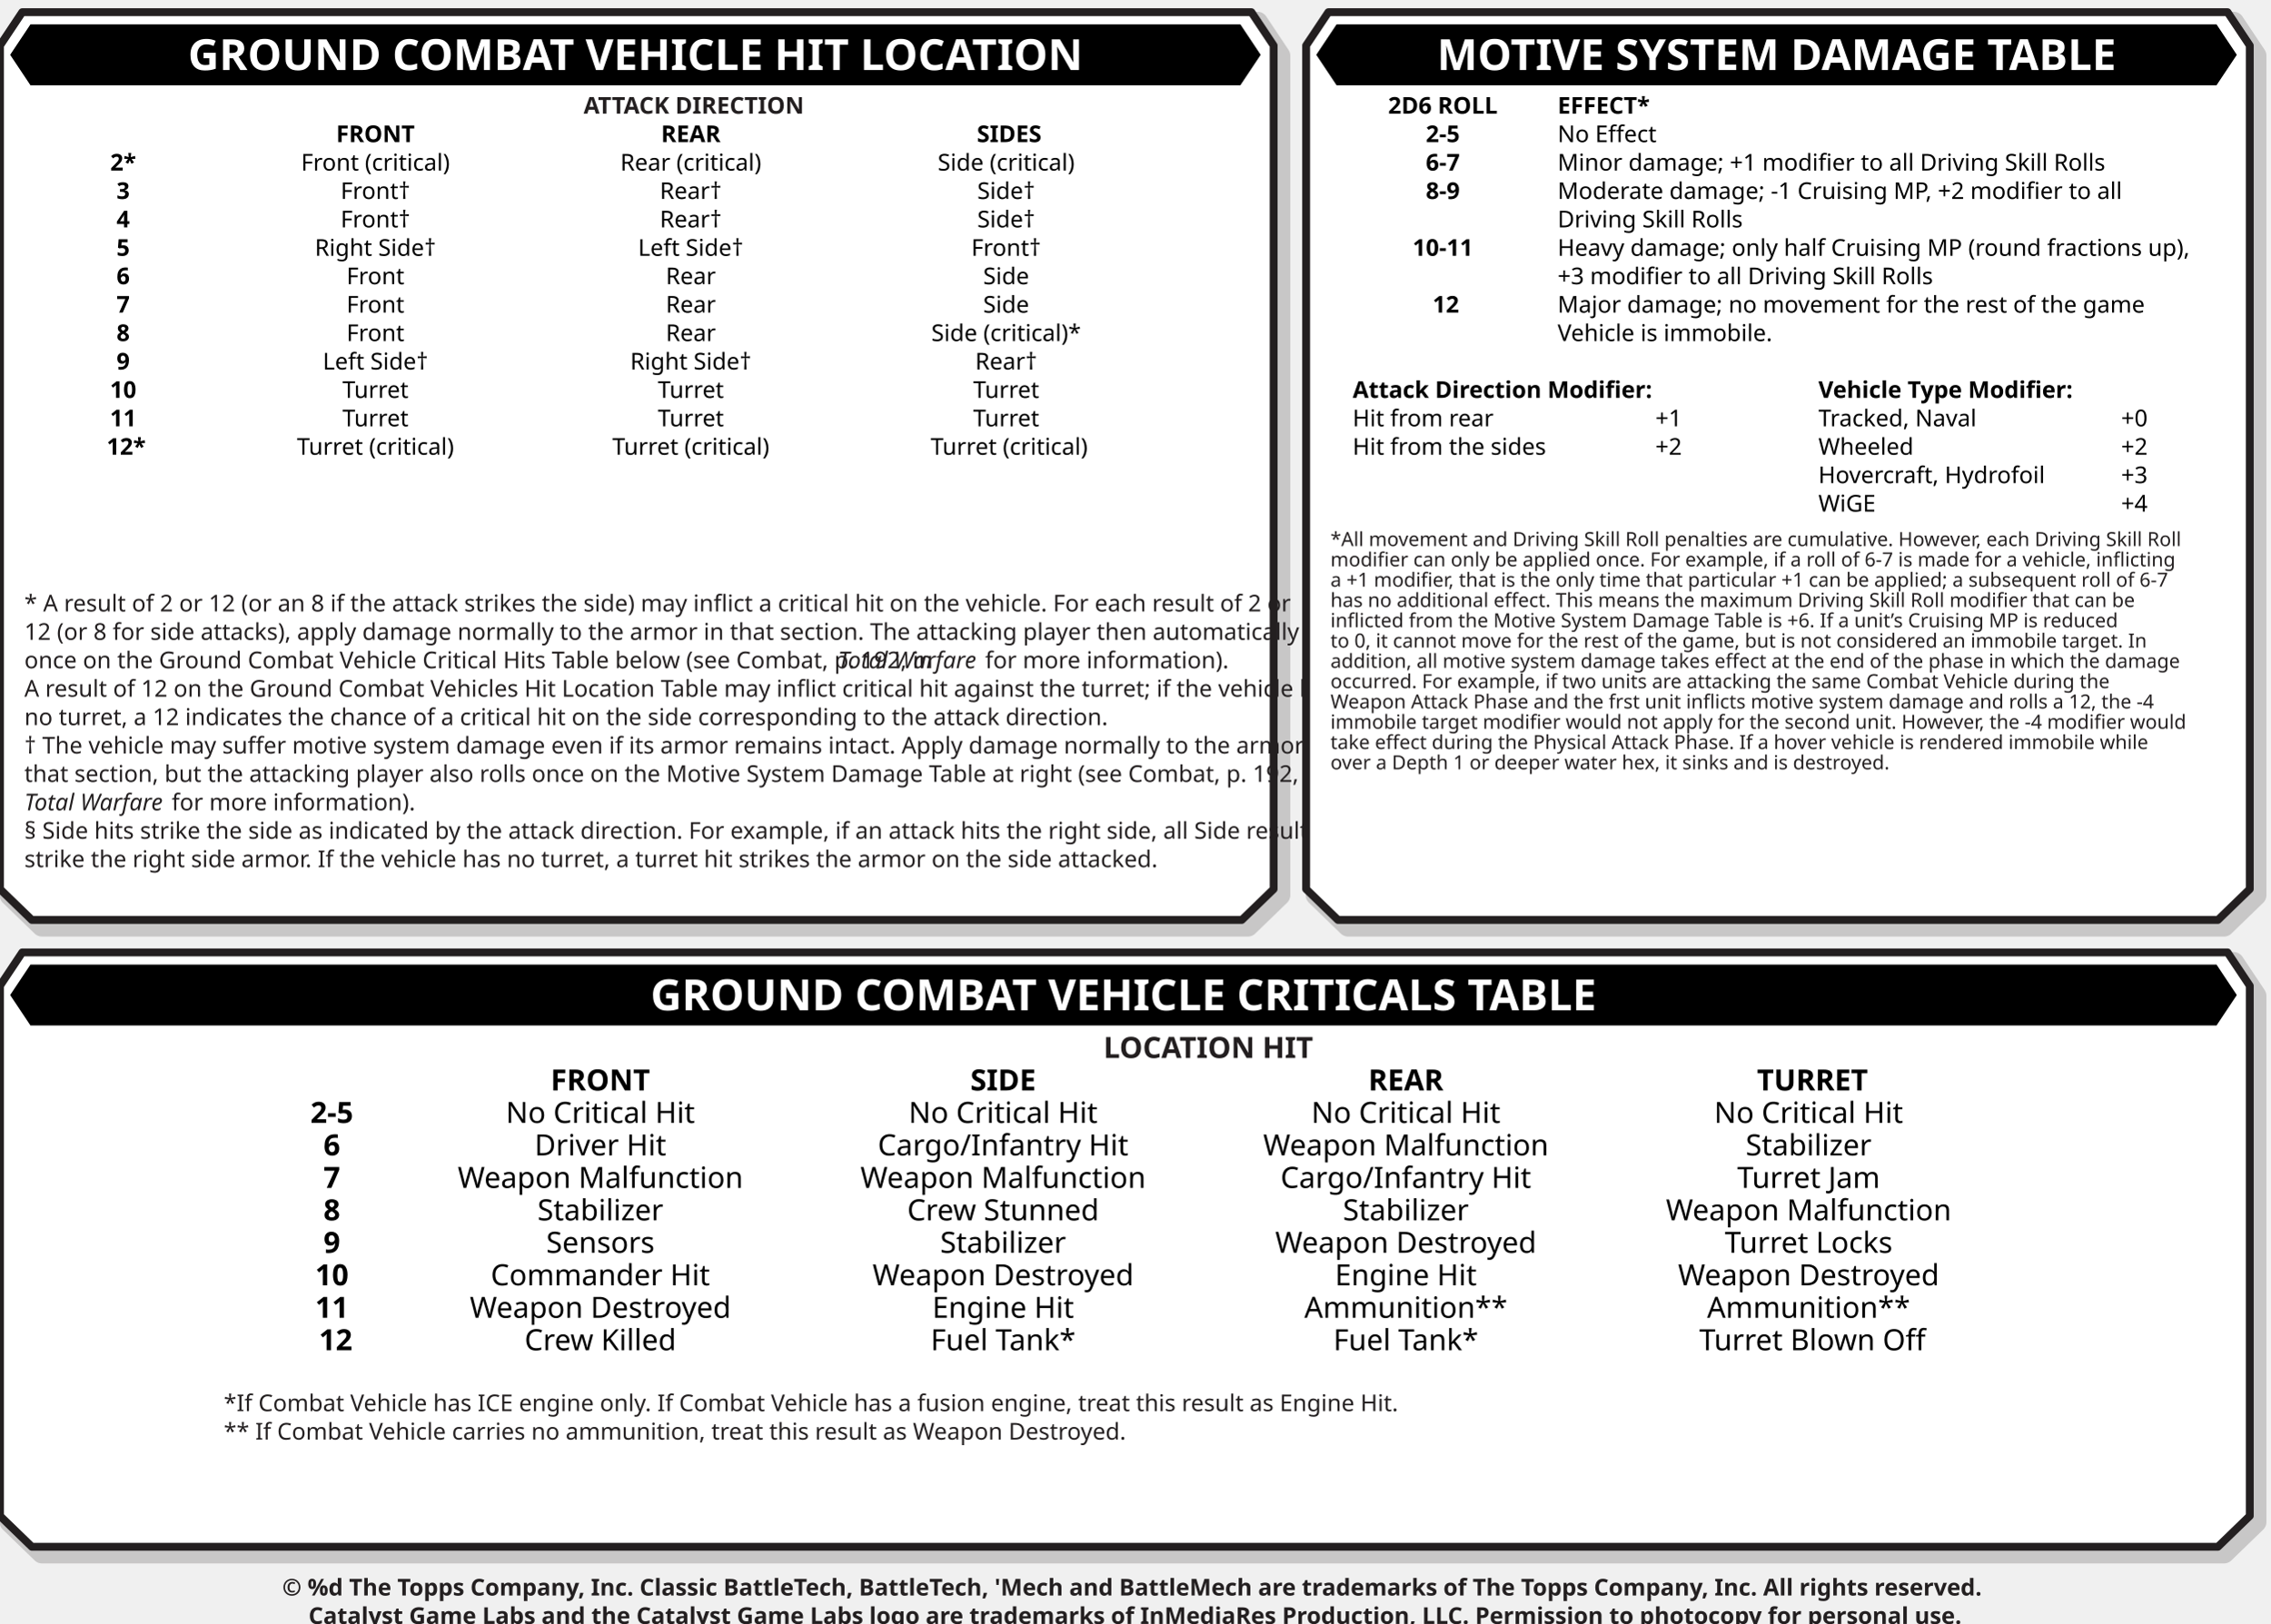
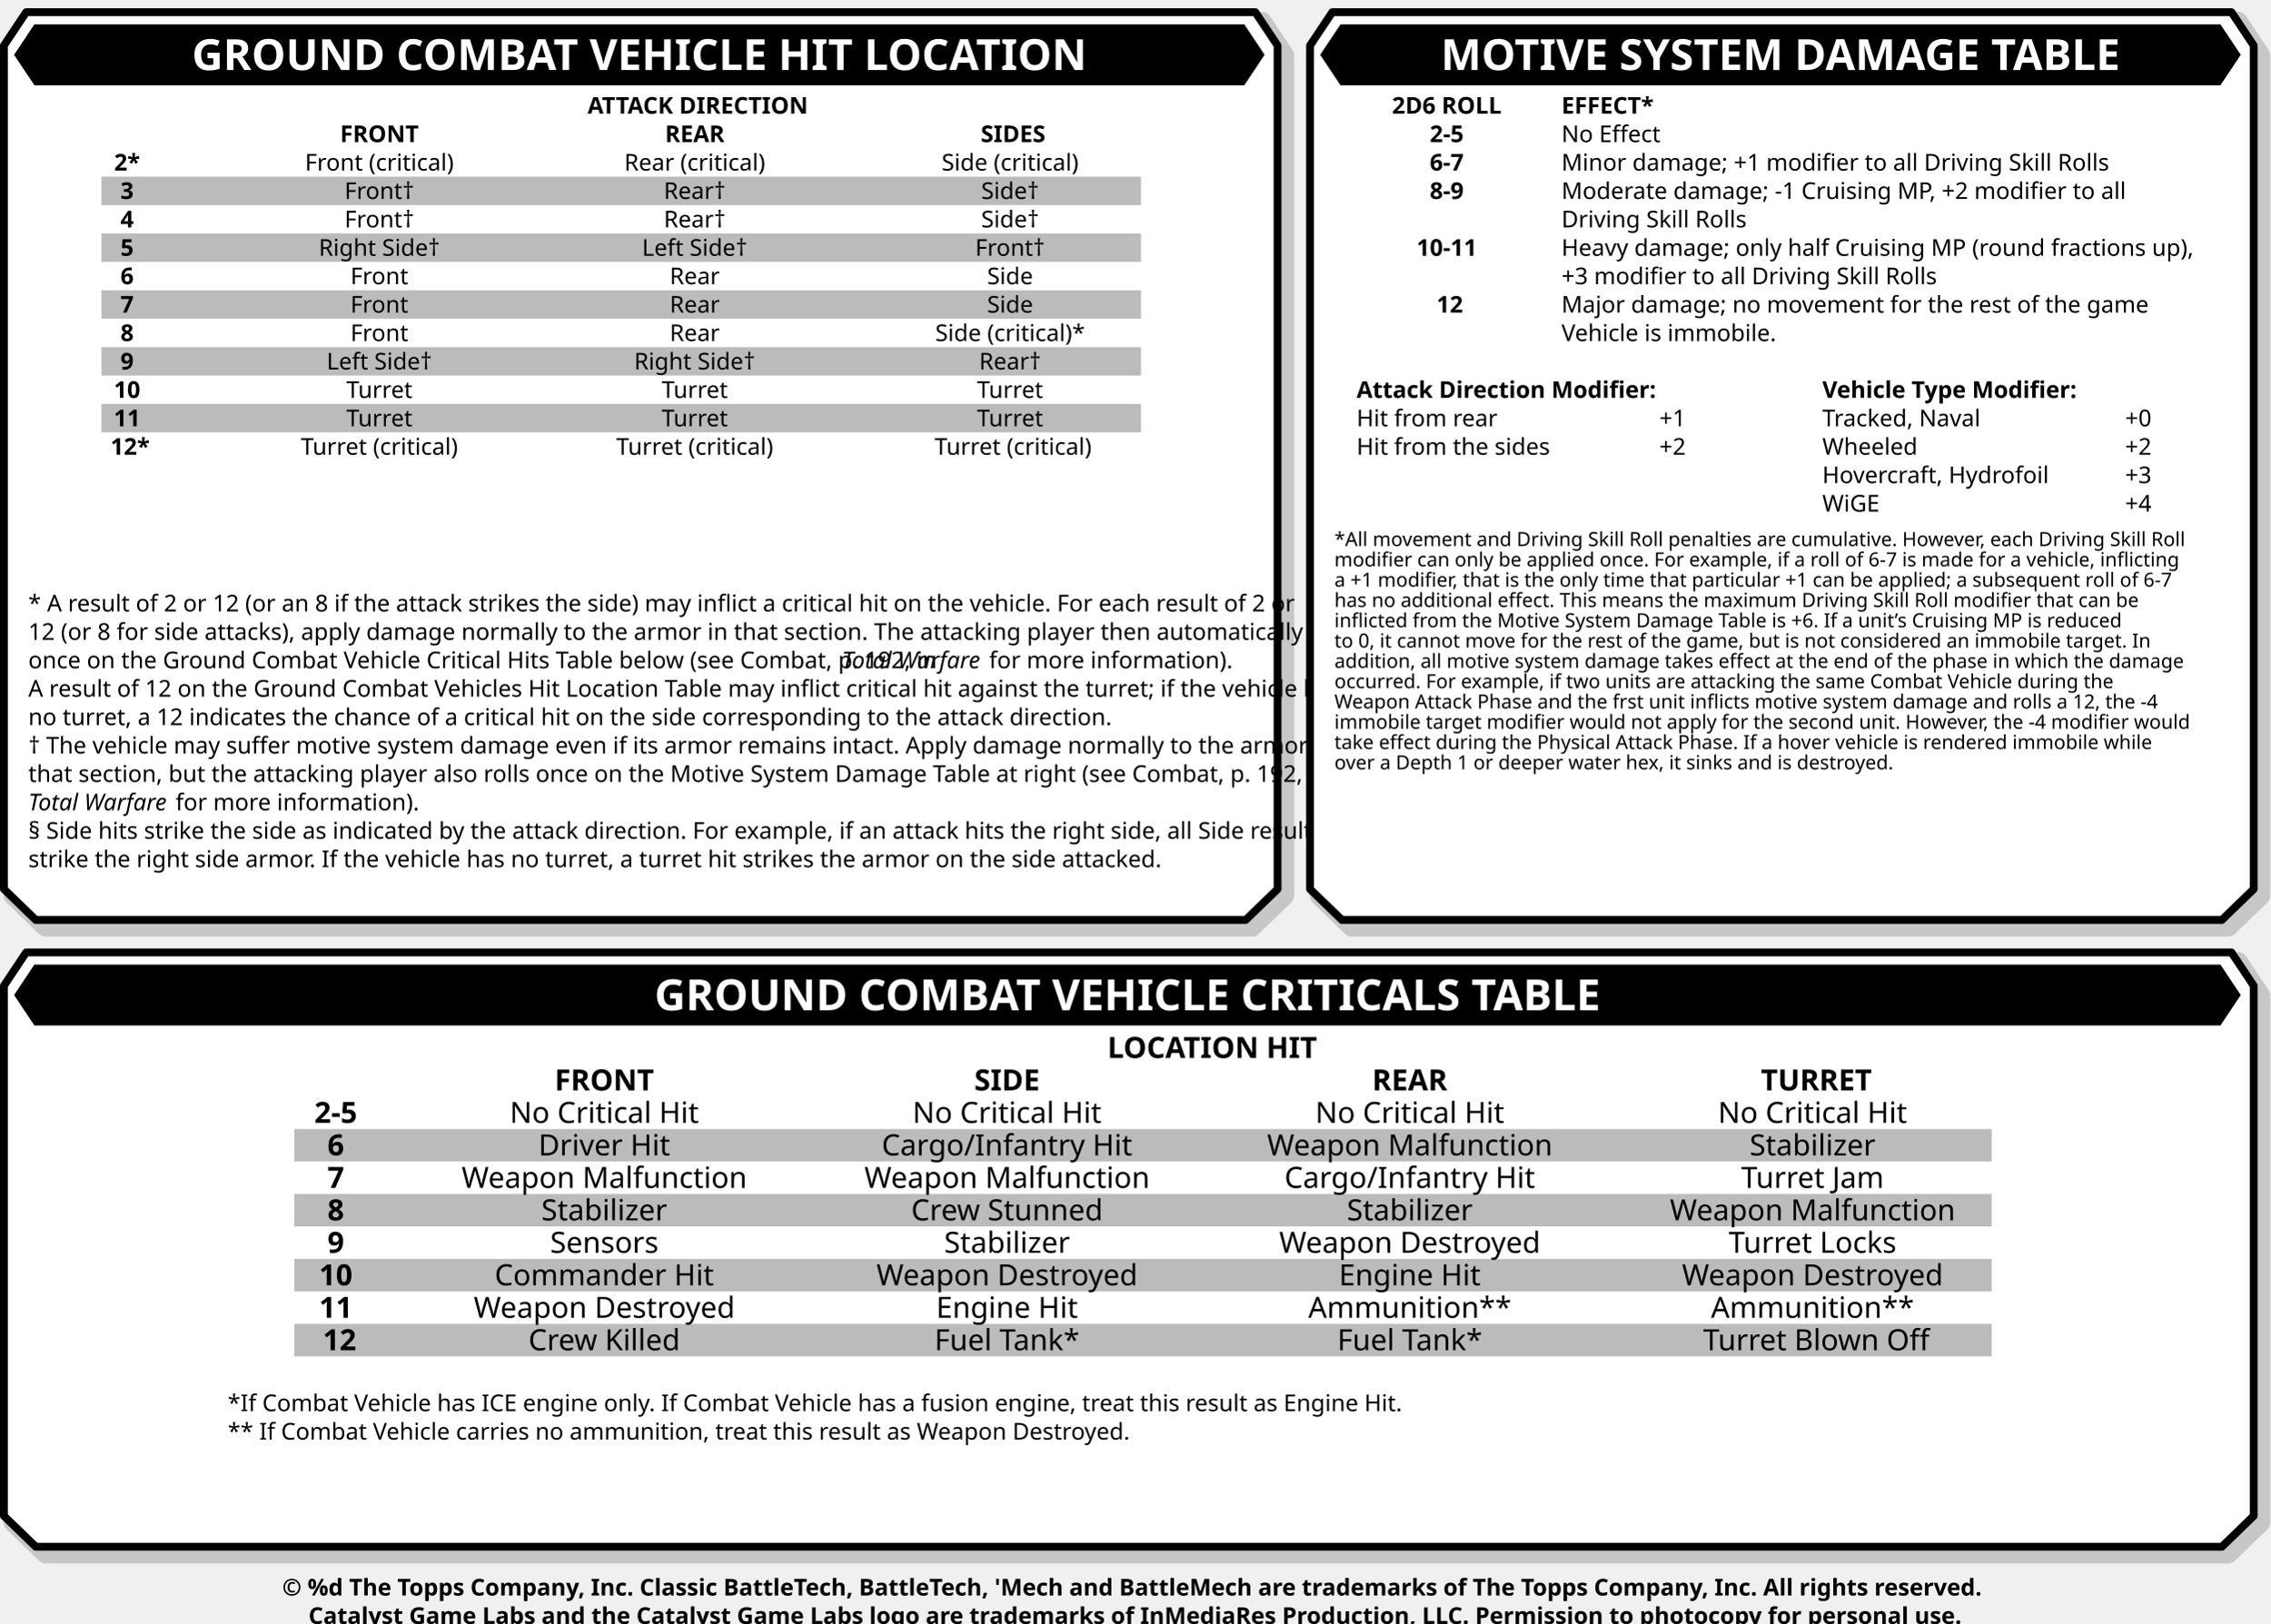
- <svg xmlns="http://www.w3.org/2000/svg" contentScriptType="text/ecmascript" width="559.0" zoomAndPan="magnify" contentStyleType="text/css" height="400.0" preserveAspectRatio="xMidYMid meet" version="1.0">
+ <svg xmlns="http://www.w3.org/2000/svg" contentScriptType="text/ecmascript" width="559.0" zoomAndPan="magnify" contentStyleType="text/css" height="400.0" preserveAspectRatio="xMidYMid meet" version="1.0" id="svg155">
+   <defs id="defs155" />
  <g style="mml-color-elements:" id="rs_template">
-     <text font-size="5.7px" transform="translate (279.5 400.0)" fill="#231f20" text-anchor="middle" font-family="Eurostile" id="footer" font-weight="bold">
+     <text font-size="5.7px" transform="translate (279.5 400.0)" fill="#000000" text-anchor="middle" font-family="Eurostile" id="footer" font-weight="bold">
      <tspan lengthAdjust="spacingAndGlyphs" x="0.0" id="tspanCopyright" y="-7.000" textLength="531.050">© %d The Topps Company, Inc. Classic BattleTech, BattleTech, 'Mech and BattleMech are trademarks of The Topps Company, Inc. All rights reserved.</tspan>
-       <tspan lengthAdjust="spacingAndGlyphs" x="0.0" y="0" textLength="503.100">Catalyst Game Labs and the Catalyst Game Labs logo are trademarks of InMediaRes Production, LLC. Permission to photocopy for personal use.</tspan>
+       <tspan lengthAdjust="spacingAndGlyphs" x="0.0" y="0" textLength="503.100" id="tspan1">Catalyst Game Labs and the Catalyst Game Labs logo are trademarks of InMediaRes Production, LLC. Permission to photocopy for personal use.</tspan>
    </text>
-     <g transform="translate (0.000 3.000)">
-       <g>
-         <path fill="#ffffff" d="M 2.5,10.714 L 7.975,2.500 L 309.655,2.500 l 5.475,8.214 L 315.130,217.500 l -7.845,7.600 L 10.345,225.100 l -7.845,-7.600 Z" stroke-width="5.2" stroke-linejoin="round" stroke="#c8c7c7" />
-         <path fill="#ffffff" d="M 0.0,8.214 L 5.475,0.000 L 308.155,0.000 l 5.475,8.214 L 313.630,216.000 l -7.845,7.600 L 7.845,223.600 l -7.845,-7.600 Z" stroke-width="1.932" stroke-linejoin="round" stroke="#231f20" />
-         <g transform="translate (2.5,3.0)">
-           <path fill="#000000" d="M 0,7.500 l 4.999,-7.500 h 297.940 l 4.999,7.500 l -4.999,7.500 h -297.940 Z" />
-           <text x="153.969" y="11.250" fill="#ffffff" text-anchor="middle" style="font-family:Eurostile;font-size:10.600px;font-weight:bold;font-style:normal" textLength="198.545" lengthAdjust="spacingAndGlyphs">GROUND COMBAT VEHICLE HIT LOCATION</text>
+     <g transform="translate(0.966,3)" id="g64">
+       <g id="g4">
+         <path fill="#ffffff" d="M 2.5,10.714 7.975,2.5 h 301.68 l 5.475,8.214 V 217.5 l -7.845,7.6 H 10.345 L 2.5,217.5 Z" stroke-width="5.2" stroke-linejoin="round" stroke="#c7c7c7" id="path1" />
+         <path fill="#ffffff" d="M 0,8.214 5.475,0 h 302.68 l 5.475,8.214 V 216 l -7.845,7.6 H 7.845 L 0,216 Z" stroke-width="1.932" stroke-linejoin="round" stroke="#000000" id="path2" />
+         <g transform="translate(2.5,3)" id="g3">
+           <path fill="#000000" d="M 0,7.5 4.999,0 h 297.94 l 4.999,7.5 -4.999,7.5 H 4.999 Z" id="path3" />
+           <text x="153.969" y="11.25" fill="#ffffff" text-anchor="middle" style="font-style:normal;font-weight:bold;font-size:10.6px;font-family:Eurostile" textLength="198.545" lengthAdjust="spacingAndGlyphs" id="text3">GROUND COMBAT VEHICLE HIT LOCATION</text>
        </g>
      </g>
-       <text fill="#231f20" x="170.847" y="25.000" style="font-family:Eurostile;font-size:5.700px;font-weight:bold;font-style:normal" text-anchor="middle">ATTACK DIRECTION</text>
-       <g transform="translate (0.000 32.000)">
-         <text text-anchor="middle" style="font-family:Eurostile;font-size:5.700px;font-weight:bold;font-style:normal">
-           <tspan x="93.189" y="0.000">FRONT</tspan>
-           <tspan x="170.847" y="0.000">REAR</tspan>
-           <tspan x="248.504" y="0.000">SIDES</tspan>
-         </text>
-         <text text-anchor="middle" style="font-family:Eurostile;font-size:5.700px;font-weight:bold;font-style:normal">
-           <tspan x="31.063" y="7.000">2*</tspan>
-           <tspan x="31.063" y="14.000">3</tspan>
-           <tspan x="31.063" y="21.000">4</tspan>
-           <tspan x="31.063" y="28.000">5</tspan>
-           <tspan x="31.063" y="35.000">6</tspan>
-           <tspan x="31.063" y="42.000">7</tspan>
-           <tspan x="31.063" y="49.000">8</tspan>
-           <tspan x="31.063" y="56.000">9</tspan>
-           <tspan x="31.063" y="63.000">10</tspan>
-           <tspan x="31.063" y="70.000">11</tspan>
-           <tspan x="31.063" y="77.000">12*</tspan>
-         </text>
-         <text text-anchor="middle" style="font-family:Eurostile;font-size:5.700px;font-weight:normal;font-style:normal">
-           <tspan x="93.189" y="7.000">Front (critical)</tspan>
-           <tspan x="170.847" y="7.000">Rear (critical)</tspan>
-           <tspan x="248.504" y="7.000">Side (critical)</tspan>
-           <tspan x="93.189" y="14.000">Front†</tspan>
-           <tspan x="170.847" y="14.000">Rear†</tspan>
-           <tspan x="248.504" y="14.000">Side†</tspan>
-           <tspan x="93.189" y="21.000">Front†</tspan>
-           <tspan x="170.847" y="21.000">Rear†</tspan>
-           <tspan x="248.504" y="21.000">Side†</tspan>
-           <tspan x="93.189" y="28.000">Right Side†</tspan>
-           <tspan x="170.847" y="28.000">Left Side†</tspan>
-           <tspan x="248.504" y="28.000">Front†</tspan>
-           <tspan x="93.189" y="35.000">Front</tspan>
-           <tspan x="170.847" y="35.000">Rear</tspan>
-           <tspan x="248.504" y="35.000">Side</tspan>
-           <tspan x="93.189" y="42.000">Front</tspan>
-           <tspan x="170.847" y="42.000">Rear</tspan>
-           <tspan x="248.504" y="42.000">Side</tspan>
-           <tspan x="93.189" y="49.000">Front</tspan>
-           <tspan x="170.847" y="49.000">Rear</tspan>
-           <tspan x="248.504" y="49.000">Side (critical)*</tspan>
-           <tspan x="93.189" y="56.000">Left Side†</tspan>
-           <tspan x="170.847" y="56.000">Right Side†</tspan>
-           <tspan x="248.504" y="56.000">Rear†</tspan>
-           <tspan x="93.189" y="63.000">Turret</tspan>
-           <tspan x="170.847" y="63.000">Turret</tspan>
-           <tspan x="248.504" y="63.000">Turret</tspan>
-           <tspan x="93.189" y="70.000">Turret</tspan>
-           <tspan x="170.847" y="70.000">Turret</tspan>
-           <tspan x="248.504" y="70.000">Turret</tspan>
-           <tspan x="93.189" y="77.000">Turret (critical)</tspan>
-           <tspan x="170.847" y="77.000">Turret (critical)</tspan>
-           <tspan x="248.504" y="77.000">Turret (critical)</tspan>
-         </text>
-       </g>
-       <g transform="translate(0,140.600)">
-         <text x="6.000" y="7.000" fill="#231f20" text-anchor="start" style="font-family:Eurostile;font-size:5.700px;font-weight:normal;font-style:normal" textLength="301.630" lengthAdjust="spacingAndGlyphs">* A result of 2 or 12 (or an 8 if the attack strikes the side) may inflict a critical hit on the vehicle. For each result of 2 or</text>
-         <text x="6.000" y="14.000" fill="#231f20" text-anchor="start" style="font-family:Eurostile;font-size:5.700px;font-weight:normal;font-style:normal" textLength="301.630" lengthAdjust="spacingAndGlyphs">12 (or 8 for side attacks), apply damage normally to the armor in that section. The attacking player then automatically rolls</text>
-         <text x="6.000" y="21.000" fill="#231f20" text-anchor="start" style="font-family:Eurostile;font-size:5.700px;font-weight:normal;font-style:normal" textLength="200.326" lengthAdjust="spacingAndGlyphs">once on the Ground Combat Vehicle Critical Hits Table below (see Combat, p. 192, in </text>
-         <text x="206.326" y="21.000" fill="#231f20" text-anchor="start" style="font-family:Eurostile;font-size:5.700px;font-weight:normal;font-style:italic" textLength="33.425" lengthAdjust="spacingAndGlyphs">Total Warfare</text>
-         <text x="242.595" y="21.000" fill="#231f20" text-anchor="start" style="font-family:Eurostile;font-size:5.700px;font-weight:normal;font-style:normal" textLength="53.281" lengthAdjust="spacingAndGlyphs"> for more information).</text>
-         <text x="6.000" y="28.000" fill="#231f20" text-anchor="start" style="font-family:Eurostile;font-size:5.700px;font-weight:normal;font-style:normal" textLength="301.630" lengthAdjust="spacingAndGlyphs">A result of 12 on the Ground Combat Vehicles Hit Location Table may inflict critical hit against the turret; if the vehicle has</text>
-         <text fill="#231f20" x="6.000" y="35.000" style="font-family:Eurostile;font-size:5.700px;font-weight:normal;font-style:normal;mml-field-width:67827.500" text-anchor="start">no turret, a 12 indicates the chance of a critical hit on the side corresponding to the attack direction.</text>
-         <text x="6.000" y="42.000" fill="#231f20" text-anchor="start" style="font-family:Eurostile;font-size:5.700px;font-weight:normal;font-style:normal" textLength="301.630" lengthAdjust="spacingAndGlyphs">† The vehicle may suffer motive system damage even if its armor remains intact. Apply damage normally to the armor in</text>
-         <text x="6.000" y="49.000" fill="#231f20" text-anchor="start" style="font-family:Eurostile;font-size:5.700px;font-weight:normal;font-style:normal" textLength="301.630" lengthAdjust="spacingAndGlyphs">that section, but the attacking player also rolls once on the Motive System Damage Table at right (see Combat, p. 192, in</text>
-         <text x="6.000" y="56.000" fill="#231f20" text-anchor="start" style="font-family:Eurostile;font-size:5.700px;font-weight:normal;font-style:italic" textLength="33.425" lengthAdjust="spacingAndGlyphs">Total Warfare</text>
-         <text x="42.269" y="56.000" fill="#231f20" text-anchor="start" style="font-family:Eurostile;font-size:5.700px;font-weight:normal;font-style:normal" textLength="53.281" lengthAdjust="spacingAndGlyphs"> for more information).</text>
-         <text x="6.000" y="63.000" fill="#231f20" text-anchor="start" style="font-family:Eurostile;font-size:5.700px;font-weight:normal;font-style:normal" textLength="301.630" lengthAdjust="spacingAndGlyphs">§ Side hits strike the side as indicated by the attack direction. For example, if an attack hits the right side, all Side results</text>
-         <text fill="#231f20" x="6.000" y="70.000" style="font-family:Eurostile;font-size:5.700px;font-weight:normal;font-style:normal;mml-field-width:69736.813" text-anchor="start">strike the right side armor. If the vehicle has no turret, a turret hit strikes the armor on the side attacked.</text>
+       <g id="shade1" class="tableshading" style="fill:#bbbbbb" transform="translate(0,-3)">
+         <rect id="rect155" width="256" height="7" x="24" y="43.5" />
+         <rect id="rect156" width="256" height="7" x="24" y="57.5" />
+         <rect id="rect157" width="256" height="7" x="24" y="71.5" />
+         <rect id="rect158" width="256" height="7" x="24" y="85.5" />
+         <rect id="rect159" width="256" height="7" x="24" y="99.5" />
+       </g>
+       <text fill="#000000" x="170.847" y="25" style="font-style:normal;font-weight:bold;font-size:5.7px;font-family:Eurostile" text-anchor="middle" id="text4">ATTACK DIRECTION</text>
+       <g transform="translate(0,32)" id="g50">
+         <text text-anchor="middle" style="font-style:normal;font-weight:bold;font-size:5.7px;font-family:Eurostile" id="text6">
+           <tspan x="93.189" y="0" id="tspan4">FRONT</tspan>
+           <tspan x="170.847" y="0" id="tspan5">REAR</tspan>
+           <tspan x="248.504" y="0" id="tspan6">SIDES</tspan>
+         </text>
+         <text text-anchor="middle" style="font-style:normal;font-weight:bold;font-size:5.7px;font-family:Eurostile" id="text17">
+           <tspan x="31.063" y="7" id="tspan7">2*</tspan>
+           <tspan x="31.063" y="14" id="tspan8">3</tspan>
+           <tspan x="31.063" y="21" id="tspan9">4</tspan>
+           <tspan x="31.063" y="28" id="tspan10">5</tspan>
+           <tspan x="31.063" y="35" id="tspan11">6</tspan>
+           <tspan x="31.063" y="42" id="tspan12">7</tspan>
+           <tspan x="31.063" y="49" id="tspan13">8</tspan>
+           <tspan x="31.063" y="56" id="tspan14">9</tspan>
+           <tspan x="31.063" y="63" id="tspan15">10</tspan>
+           <tspan x="31.063" y="70" id="tspan16">11</tspan>
+           <tspan x="31.063" y="77" id="tspan17">12*</tspan>
+         </text>
+         <text text-anchor="middle" style="font-style:normal;font-weight:normal;font-size:5.7px;font-family:Eurostile" id="text50">
+           <tspan x="93.189" y="7" id="tspan18">Front (critical)</tspan>
+           <tspan x="170.847" y="7" id="tspan19">Rear (critical)</tspan>
+           <tspan x="248.504" y="7" id="tspan20">Side (critical)</tspan>
+           <tspan x="93.189" y="14" id="tspan21">Front†</tspan>
+           <tspan x="170.847" y="14" id="tspan22">Rear†</tspan>
+           <tspan x="248.504" y="14" id="tspan23">Side†</tspan>
+           <tspan x="93.189" y="21" id="tspan24">Front†</tspan>
+           <tspan x="170.847" y="21" id="tspan25">Rear†</tspan>
+           <tspan x="248.504" y="21" id="tspan26">Side†</tspan>
+           <tspan x="93.189" y="28" id="tspan27">Right Side†</tspan>
+           <tspan x="170.847" y="28" id="tspan28">Left Side†</tspan>
+           <tspan x="248.504" y="28" id="tspan29">Front†</tspan>
+           <tspan x="93.189" y="35" id="tspan30">Front</tspan>
+           <tspan x="170.847" y="35" id="tspan31">Rear</tspan>
+           <tspan x="248.504" y="35" id="tspan32">Side</tspan>
+           <tspan x="93.189" y="42" id="tspan33">Front</tspan>
+           <tspan x="170.847" y="42" id="tspan34">Rear</tspan>
+           <tspan x="248.504" y="42" id="tspan35">Side</tspan>
+           <tspan x="93.189" y="49" id="tspan36">Front</tspan>
+           <tspan x="170.847" y="49" id="tspan37">Rear</tspan>
+           <tspan x="248.504" y="49" id="tspan38">Side (critical)*</tspan>
+           <tspan x="93.189" y="56" id="tspan39">Left Side†</tspan>
+           <tspan x="170.847" y="56" id="tspan40">Right Side†</tspan>
+           <tspan x="248.504" y="56" id="tspan41">Rear†</tspan>
+           <tspan x="93.189" y="63" id="tspan42">Turret</tspan>
+           <tspan x="170.847" y="63" id="tspan43">Turret</tspan>
+           <tspan x="248.504" y="63" id="tspan44">Turret</tspan>
+           <tspan x="93.189" y="70" id="tspan45">Turret</tspan>
+           <tspan x="170.847" y="70" id="tspan46">Turret</tspan>
+           <tspan x="248.504" y="70" id="tspan47">Turret</tspan>
+           <tspan x="93.189" y="77" id="tspan48">Turret (critical)</tspan>
+           <tspan x="170.847" y="77" id="tspan49">Turret (critical)</tspan>
+           <tspan x="248.504" y="77" id="tspan50">Turret (critical)</tspan>
+         </text>
+       </g>
+       <g transform="translate(0,140.6)" id="g63">
+         <text x="6" y="7" fill="#000000" text-anchor="start" style="font-style:normal;font-weight:normal;font-size:5.7px;font-family:Eurostile" textLength="301.63" lengthAdjust="spacingAndGlyphs" id="text51">* A result of 2 or 12 (or an 8 if the attack strikes the side) may inflict a critical hit on the vehicle. For each result of 2 or</text>
+         <text x="6" y="14" fill="#000000" text-anchor="start" style="font-style:normal;font-weight:normal;font-size:5.7px;font-family:Eurostile" textLength="301.63" lengthAdjust="spacingAndGlyphs" id="text52">12 (or 8 for side attacks), apply damage normally to the armor in that section. The attacking player then automatically rolls</text>
+         <text x="6" y="21" fill="#000000" text-anchor="start" style="font-style:normal;font-weight:normal;font-size:5.7px;font-family:Eurostile" textLength="200.326" lengthAdjust="spacingAndGlyphs" id="text53">once on the Ground Combat Vehicle Critical Hits Table below (see Combat, p. 192, in</text>
+         <text x="206.326" y="21" fill="#000000" text-anchor="start" style="font-style:italic;font-weight:normal;font-size:5.7px;font-family:Eurostile" textLength="33.425" lengthAdjust="spacingAndGlyphs" id="text54">Total Warfare</text>
+         <text x="242.595" y="21" fill="#000000" text-anchor="start" style="font-style:normal;font-weight:normal;font-size:5.7px;font-family:Eurostile" textLength="53.281" lengthAdjust="spacingAndGlyphs" id="text55">for more information).</text>
+         <text x="6" y="28" fill="#000000" text-anchor="start" style="font-style:normal;font-weight:normal;font-size:5.7px;font-family:Eurostile" textLength="301.63" lengthAdjust="spacingAndGlyphs" id="text56">A result of 12 on the Ground Combat Vehicles Hit Location Table may inflict critical hit against the turret; if the vehicle has</text>
+         <text fill="#000000" x="6" y="35" style="font-style:normal;font-weight:normal;font-size:5.7px;font-family:Eurostile" text-anchor="start" id="text57">no turret, a 12 indicates the chance of a critical hit on the side corresponding to the attack direction.</text>
+         <text x="6" y="42" fill="#000000" text-anchor="start" style="font-style:normal;font-weight:normal;font-size:5.7px;font-family:Eurostile" textLength="301.63" lengthAdjust="spacingAndGlyphs" id="text58">† The vehicle may suffer motive system damage even if its armor remains intact. Apply damage normally to the armor in</text>
+         <text x="6" y="49" fill="#000000" text-anchor="start" style="font-style:normal;font-weight:normal;font-size:5.7px;font-family:Eurostile" textLength="301.63" lengthAdjust="spacingAndGlyphs" id="text59">that section, but the attacking player also rolls once on the Motive System Damage Table at right (see Combat, p. 192, in</text>
+         <text x="6" y="56" fill="#000000" text-anchor="start" style="font-style:italic;font-weight:normal;font-size:5.7px;font-family:Eurostile" textLength="33.425" lengthAdjust="spacingAndGlyphs" id="text60">Total Warfare</text>
+         <text x="42.269" y="56" fill="#000000" text-anchor="start" style="font-style:normal;font-weight:normal;font-size:5.7px;font-family:Eurostile" textLength="53.281" lengthAdjust="spacingAndGlyphs" id="text61">for more information).</text>
+         <text x="6" y="63" fill="#000000" text-anchor="start" style="font-style:normal;font-weight:normal;font-size:5.7px;font-family:Eurostile" textLength="301.63" lengthAdjust="spacingAndGlyphs" id="text62">§ Side hits strike the side as indicated by the attack direction. For example, if an attack hits the right side, all Side results</text>
+         <text fill="#000000" x="6" y="70" style="font-style:normal;font-weight:normal;font-size:5.7px;font-family:Eurostile" text-anchor="start" id="text63">strike the right side armor. If the vehicle has no turret, a turret hit strikes the armor on the side attacked.</text>
      </g>
    </g>
-     <g transform="translate (321.630 3.000)">
-       <g>
-         <path fill="#ffffff" d="M 2.5,10.714 L 7.975,2.500 L 228.395,2.500 l 5.475,8.214 L 233.870,217.500 l -7.845,7.600 L 10.345,225.100 l -7.845,-7.600 Z" stroke-width="5.2" stroke-linejoin="round" stroke="#c8c7c7" />
-         <path fill="#ffffff" d="M 0.0,8.214 L 5.475,0.000 L 226.895,0.000 l 5.475,8.214 L 232.370,216.000 l -7.845,7.600 L 7.845,223.600 l -7.845,-7.600 Z" stroke-width="1.932" stroke-linejoin="round" stroke="#231f20" />
-         <g transform="translate (2.5,3.0)">
-           <path fill="#000000" d="M 0,7.500 l 4.999,-7.500 h 216.680 l 4.999,7.500 l -4.999,7.500 h -216.680 Z" />
-           <text x="113.339" y="11.250" fill="#ffffff" text-anchor="middle" style="font-family:Eurostile;font-size:10.600px;font-weight:bold;font-style:normal" textLength="157.417" lengthAdjust="spacingAndGlyphs">MOTIVE SYSTEM DAMAGE TABLE</text>
+     <g transform="translate(322.596,3)" id="g107">
+       <g id="g67">
+         <path fill="#ffffff" d="M 2.5,10.714 7.975,2.5 h 220.42 l 5.475,8.214 V 217.5 l -7.845,7.6 H 10.345 L 2.5,217.5 Z" stroke-width="5.2" stroke-linejoin="round" stroke="#c7c7c7" id="path64" />
+         <path fill="#ffffff" d="M 0,8.214 5.475,0 h 221.42 l 5.475,8.214 V 216 l -7.845,7.6 H 7.845 L 0,216 Z" stroke-width="1.932" stroke-linejoin="round" stroke="#000000" id="path65" />
+         <g transform="translate(2.5,3)" id="g66">
+           <path fill="#000000" d="M 0,7.5 4.999,0 h 216.68 l 4.999,7.5 -4.999,7.5 H 4.999 Z" id="path66" />
+           <text x="113.339" y="11.25" fill="#ffffff" text-anchor="middle" style="font-style:normal;font-weight:bold;font-size:10.6px;font-family:Eurostile" textLength="157.417" lengthAdjust="spacingAndGlyphs" id="text66">MOTIVE SYSTEM DAMAGE TABLE</text>
        </g>
      </g>
-       <g transform="translate (0.000 25.000)">
-         <text text-anchor="start" style="font-family:Eurostile;font-size:5.700px;font-weight:bold;font-style:normal">
-           <tspan x="61.930" y="0.000">EFFECT*</tspan>
-         </text>
-         <text text-anchor="middle" style="font-family:Eurostile;font-size:5.700px;font-weight:bold;font-style:normal">
-           <tspan x="34.405" y="0.000">2D6 ROLL</tspan>
-           <tspan x="34.405" y="7.000">2-5</tspan>
-           <tspan x="34.405" y="14.000">6-7</tspan>
-           <tspan x="34.405" y="21.000">8-9</tspan>
-           <tspan x="34.405" y="35.000">10-11</tspan>
-           <tspan x="34.405" y="49.000">12</tspan>
-         </text>
-         <text text-anchor="start" style="font-family:Eurostile;font-size:5.700px;font-weight:normal;font-style:normal">
-           <tspan x="61.930" y="7.000">No Effect</tspan>
-           <tspan x="61.930" y="14.000">Minor damage; +1 modifier to all Driving Skill Rolls</tspan>
-           <tspan x="61.930" y="21.000">Moderate damage; -1 Cruising MP, +2 modifier to all</tspan>
-           <tspan x="61.930" y="28.000">Driving Skill Rolls</tspan>
-           <tspan x="61.930" y="35.000">Heavy damage; only half Cruising MP (round fractions up),</tspan>
-           <tspan x="61.930" y="42.000">+3 modifier to all Driving Skill Rolls</tspan>
-           <tspan x="61.930" y="49.000">Major damage; no movement for the rest of the game</tspan>
-           <tspan x="61.930" y="56.000">Vehicle is immobile.</tspan>
-         </text>
-       </g>
-       <g transform="translate (0.000 95.000)">
-         <text text-anchor="start" style="font-family:Eurostile;font-size:5.700px;font-weight:bold;font-style:normal">
-           <tspan x="11.469" y="0.000">Attack Direction Modifier:</tspan>
-         </text>
-         <text text-anchor="start" style="font-family:Eurostile;font-size:5.700px;font-weight:normal;font-style:normal">
-           <tspan x="11.469" y="7.000">Hit from rear</tspan>
-           <tspan x="86.014" y="7.000">+1</tspan>
-           <tspan x="11.469" y="14.000">Hit from the sides</tspan>
-           <tspan x="86.014" y="14.000">+2</tspan>
-         </text>
-       </g>
-       <g transform="translate (114.685 95.000)">
-         <text text-anchor="start" style="font-family:Eurostile;font-size:5.700px;font-weight:bold;font-style:normal">
-           <tspan x="11.469" y="0.000">Vehicle Type Modifier:</tspan>
-         </text>
-         <text text-anchor="start" style="font-family:Eurostile;font-size:5.700px;font-weight:normal;font-style:normal">
-           <tspan x="11.469" y="7.000">Tracked, Naval</tspan>
-           <tspan x="86.014" y="7.000">+0</tspan>
-           <tspan x="11.469" y="14.000">Wheeled</tspan>
-           <tspan x="86.014" y="14.000">+2</tspan>
-           <tspan x="11.469" y="21.000">Hovercraft, Hydrofoil</tspan>
-           <tspan x="86.014" y="21.000">+3</tspan>
-           <tspan x="11.469" y="28.000">WiGE</tspan>
-           <tspan x="86.014" y="28.000">+4</tspan>
-         </text>
-       </g>
-       <text x="6.000" y="131.500" fill="#231f20" text-anchor="start" style="font-family:Eurostile;font-size:4.800px;font-weight:normal;font-style:normal" textLength="220.370" lengthAdjust="spacingAndGlyphs">*All movement and Driving Skill Roll penalties are cumulative. However, each Driving Skill Roll</text>
-       <text x="6.000" y="136.500" fill="#231f20" text-anchor="start" style="font-family:Eurostile;font-size:4.800px;font-weight:normal;font-style:normal" textLength="220.370" lengthAdjust="spacingAndGlyphs">modifier can only be applied once. For example, if a roll of 6-7 is made for a vehicle, inflicting</text>
-       <text x="6.000" y="141.500" fill="#231f20" text-anchor="start" style="font-family:Eurostile;font-size:4.800px;font-weight:normal;font-style:normal" textLength="220.370" lengthAdjust="spacingAndGlyphs">a +1 modifier, that is the only time that particular +1 can be applied; a subsequent roll of 6-7</text>
-       <text x="6.000" y="146.500" fill="#231f20" text-anchor="start" style="font-family:Eurostile;font-size:4.800px;font-weight:normal;font-style:normal" textLength="220.370" lengthAdjust="spacingAndGlyphs">has no additional effect. This means the maximum Driving Skill Roll modifier that can be</text>
-       <text x="6.000" y="151.500" fill="#231f20" text-anchor="start" style="font-family:Eurostile;font-size:4.800px;font-weight:normal;font-style:normal" textLength="220.370" lengthAdjust="spacingAndGlyphs">inflicted from the Motive System Damage Table is +6. If a unit’s Cruising MP is reduced</text>
-       <text x="6.000" y="156.500" fill="#231f20" text-anchor="start" style="font-family:Eurostile;font-size:4.800px;font-weight:normal;font-style:normal" textLength="220.370" lengthAdjust="spacingAndGlyphs">to 0, it cannot move for the rest of the game, but is not considered an immobile target. In</text>
-       <text x="6.000" y="161.500" fill="#231f20" text-anchor="start" style="font-family:Eurostile;font-size:4.800px;font-weight:normal;font-style:normal" textLength="220.370" lengthAdjust="spacingAndGlyphs">addition, all motive system damage takes effect at the end of the phase in which the damage</text>
-       <text x="6.000" y="166.500" fill="#231f20" text-anchor="start" style="font-family:Eurostile;font-size:4.800px;font-weight:normal;font-style:normal" textLength="220.370" lengthAdjust="spacingAndGlyphs">occurred. For example, if two units are attacking the same Combat Vehicle during the</text>
-       <text x="6.000" y="171.500" fill="#231f20" text-anchor="start" style="font-family:Eurostile;font-size:4.800px;font-weight:normal;font-style:normal" textLength="220.370" lengthAdjust="spacingAndGlyphs">Weapon Attack Phase and the frst unit inflicts motive system damage and rolls a 12, the -4</text>
-       <text x="6.000" y="176.500" fill="#231f20" text-anchor="start" style="font-family:Eurostile;font-size:4.800px;font-weight:normal;font-style:normal" textLength="220.370" lengthAdjust="spacingAndGlyphs">immobile target modifier would not apply for the second unit. However, the -4 modifier would</text>
-       <text x="6.000" y="181.500" fill="#231f20" text-anchor="start" style="font-family:Eurostile;font-size:4.800px;font-weight:normal;font-style:normal" textLength="220.370" lengthAdjust="spacingAndGlyphs">take effect during the Physical Attack Phase. If a hover vehicle is rendered immobile while</text>
-       <text fill="#231f20" x="6.000" y="186.500" style="font-family:Eurostile;font-size:4.800px;font-weight:normal;font-style:normal;mml-field-width:21594.053" text-anchor="start">over a Depth 1 or deeper water hex, it sinks and is destroyed.</text>
+       <g transform="translate(0,25)" id="g81">
+         <text text-anchor="start" style="font-style:normal;font-weight:bold;font-size:5.7px;font-family:Eurostile" id="text67">
+           <tspan x="61.93" y="0" id="tspan67">EFFECT*</tspan>
+         </text>
+         <text text-anchor="middle" style="font-style:normal;font-weight:bold;font-size:5.7px;font-family:Eurostile" id="text73">
+           <tspan x="34.405" y="0" id="tspan68">2D6 ROLL</tspan>
+           <tspan x="34.405" y="7" id="tspan69">2-5</tspan>
+           <tspan x="34.405" y="14" id="tspan70">6-7</tspan>
+           <tspan x="34.405" y="21" id="tspan71">8-9</tspan>
+           <tspan x="34.405" y="35" id="tspan72">10-11</tspan>
+           <tspan x="34.405" y="49" id="tspan73">12</tspan>
+         </text>
+         <text text-anchor="start" style="font-style:normal;font-weight:normal;font-size:5.7px;font-family:Eurostile" id="text81">
+           <tspan x="61.93" y="7" id="tspan74">No Effect</tspan>
+           <tspan x="61.93" y="14" id="tspan75">Minor damage; +1 modifier to all Driving Skill Rolls</tspan>
+           <tspan x="61.93" y="21" id="tspan76">Moderate damage; -1 Cruising MP, +2 modifier to all</tspan>
+           <tspan x="61.93" y="28" id="tspan77">Driving Skill Rolls</tspan>
+           <tspan x="61.93" y="35" id="tspan78">Heavy damage; only half Cruising MP (round fractions up),</tspan>
+           <tspan x="61.93" y="42" id="tspan79">+3 modifier to all Driving Skill Rolls</tspan>
+           <tspan x="61.93" y="49" id="tspan80">Major damage; no movement for the rest of the game</tspan>
+           <tspan x="61.93" y="56" id="tspan81">Vehicle is immobile.</tspan>
+         </text>
+       </g>
+       <g transform="translate(0,95)" id="g86">
+         <text text-anchor="start" style="font-style:normal;font-weight:bold;font-size:5.7px;font-family:Eurostile" id="text82">
+           <tspan x="11.469" y="0" id="tspan82">Attack Direction Modifier:</tspan>
+         </text>
+         <text text-anchor="start" style="font-style:normal;font-weight:normal;font-size:5.7px;font-family:Eurostile" id="text86">
+           <tspan x="11.469" y="7" id="tspan83">Hit from rear</tspan>
+           <tspan x="86.014" y="7" id="tspan84">+1</tspan>
+           <tspan x="11.469" y="14" id="tspan85">Hit from the sides</tspan>
+           <tspan x="86.014" y="14" id="tspan86">+2</tspan>
+         </text>
+       </g>
+       <g transform="translate(114.685,95)" id="g95">
+         <text text-anchor="start" style="font-style:normal;font-weight:bold;font-size:5.7px;font-family:Eurostile" id="text87">
+           <tspan x="11.469" y="0" id="tspan87">Vehicle Type Modifier:</tspan>
+         </text>
+         <text text-anchor="start" style="font-style:normal;font-weight:normal;font-size:5.7px;font-family:Eurostile" id="text95">
+           <tspan x="11.469" y="7" id="tspan88">Tracked, Naval</tspan>
+           <tspan x="86.014" y="7" id="tspan89">+0</tspan>
+           <tspan x="11.469" y="14" id="tspan90">Wheeled</tspan>
+           <tspan x="86.014" y="14" id="tspan91">+2</tspan>
+           <tspan x="11.469" y="21" id="tspan92">Hovercraft, Hydrofoil</tspan>
+           <tspan x="86.014" y="21" id="tspan93">+3</tspan>
+           <tspan x="11.469" y="28" id="tspan94">WiGE</tspan>
+           <tspan x="86.014" y="28" id="tspan95">+4</tspan>
+         </text>
+       </g>
+       <text x="6" y="131.5" fill="#000000" text-anchor="start" style="font-style:normal;font-weight:normal;font-size:4.8px;font-family:Eurostile" textLength="220.37" lengthAdjust="spacingAndGlyphs" id="text96">*All movement and Driving Skill Roll penalties are cumulative. However, each Driving Skill Roll</text>
+       <text x="6" y="136.5" fill="#000000" text-anchor="start" style="font-style:normal;font-weight:normal;font-size:4.8px;font-family:Eurostile" textLength="220.37" lengthAdjust="spacingAndGlyphs" id="text97">modifier can only be applied once. For example, if a roll of 6-7 is made for a vehicle, inflicting</text>
+       <text x="6" y="141.5" fill="#000000" text-anchor="start" style="font-style:normal;font-weight:normal;font-size:4.8px;font-family:Eurostile" textLength="220.37" lengthAdjust="spacingAndGlyphs" id="text98">a +1 modifier, that is the only time that particular +1 can be applied; a subsequent roll of 6-7</text>
+       <text x="6" y="146.5" fill="#000000" text-anchor="start" style="font-style:normal;font-weight:normal;font-size:4.8px;font-family:Eurostile" textLength="220.37" lengthAdjust="spacingAndGlyphs" id="text99">has no additional effect. This means the maximum Driving Skill Roll modifier that can be</text>
+       <text x="6" y="151.5" fill="#000000" text-anchor="start" style="font-style:normal;font-weight:normal;font-size:4.8px;font-family:Eurostile" textLength="220.37" lengthAdjust="spacingAndGlyphs" id="text100">inflicted from the Motive System Damage Table is +6. If a unit’s Cruising MP is reduced</text>
+       <text x="6" y="156.5" fill="#000000" text-anchor="start" style="font-style:normal;font-weight:normal;font-size:4.8px;font-family:Eurostile" textLength="220.37" lengthAdjust="spacingAndGlyphs" id="text101">to 0, it cannot move for the rest of the game, but is not considered an immobile target. In</text>
+       <text x="6" y="161.5" fill="#000000" text-anchor="start" style="font-style:normal;font-weight:normal;font-size:4.8px;font-family:Eurostile" textLength="220.37" lengthAdjust="spacingAndGlyphs" id="text102">addition, all motive system damage takes effect at the end of the phase in which the damage</text>
+       <text x="6" y="166.5" fill="#000000" text-anchor="start" style="font-style:normal;font-weight:normal;font-size:4.8px;font-family:Eurostile" textLength="220.37" lengthAdjust="spacingAndGlyphs" id="text103">occurred. For example, if two units are attacking the same Combat Vehicle during the</text>
+       <text x="6" y="171.5" fill="#000000" text-anchor="start" style="font-style:normal;font-weight:normal;font-size:4.8px;font-family:Eurostile" textLength="220.37" lengthAdjust="spacingAndGlyphs" id="text104">Weapon Attack Phase and the frst unit inflicts motive system damage and rolls a 12, the -4</text>
+       <text x="6" y="176.5" fill="#000000" text-anchor="start" style="font-style:normal;font-weight:normal;font-size:4.8px;font-family:Eurostile" textLength="220.37" lengthAdjust="spacingAndGlyphs" id="text105">immobile target modifier would not apply for the second unit. However, the -4 modifier would</text>
+       <text x="6" y="181.5" fill="#000000" text-anchor="start" style="font-style:normal;font-weight:normal;font-size:4.8px;font-family:Eurostile" textLength="220.37" lengthAdjust="spacingAndGlyphs" id="text106">take effect during the Physical Attack Phase. If a hover vehicle is rendered immobile while</text>
+       <text fill="#000000" x="6" y="186.5" style="font-style:normal;font-weight:normal;font-size:4.8px;font-family:Eurostile" text-anchor="start" id="text107">over a Depth 1 or deeper water hex, it sinks and is destroyed.</text>
    </g>
-     <g transform="translate (0.000 234.600)">
-       <g>
-         <path fill="#ffffff" d="M 2.5,10.714 L 7.975,2.500 L 550.025,2.500 l 5.475,8.214 L 555.500,140.300 l -7.845,7.600 L 10.345,147.900 l -7.845,-7.600 Z" stroke-width="5.2" stroke-linejoin="round" stroke="#c8c7c7" />
-         <path fill="#ffffff" d="M 0.0,8.214 L 5.475,0.000 L 548.525,0.000 l 5.475,8.214 L 554.000,138.800 l -7.845,7.600 L 7.845,146.400 l -7.845,-7.600 Z" stroke-width="1.932" stroke-linejoin="round" stroke="#231f20" />
-         <g transform="translate (2.5,3.0)">
-           <path fill="#000000" d="M 0,7.500 l 4.999,-7.500 h 538.310 l 4.999,7.500 l -4.999,7.500 h -538.310 Z" />
-           <text x="274.154" y="11.250" fill="#ffffff" text-anchor="middle" style="font-family:Eurostile;font-size:10.600px;font-weight:bold;font-style:normal" textLength="213.991" lengthAdjust="spacingAndGlyphs">GROUND COMBAT VEHICLE CRITICALS TABLE</text>
+     <g transform="translate(0.966,234.6)" id="g155">
+       <g id="g110">
+         <path fill="#ffffff" d="M 2.5,10.714 7.975,2.5 h 542.05 l 5.475,8.214 V 140.3 l -7.845,7.6 H 10.345 L 2.5,140.3 Z" stroke-width="5.2" stroke-linejoin="round" stroke="#c7c7c7" id="path107" />
+         <path fill="#ffffff" d="M 0,8.214 5.475,0 h 543.05 L 554,8.214 V 138.8 l -7.845,7.6 H 7.845 L 0,138.8 Z" stroke-width="1.932" stroke-linejoin="round" stroke="#000000" id="path108" />
+         <g transform="translate(2.5,3)" id="g109">
+           <path fill="#000000" d="M 0,7.5 4.999,0 h 538.31 l 4.999,7.5 -4.999,7.5 H 4.999 Z" id="path109" />
+           <text x="274.154" y="11.25" fill="#ffffff" text-anchor="middle" style="font-style:normal;font-weight:bold;font-size:10.6px;font-family:Eurostile" textLength="213.991" lengthAdjust="spacingAndGlyphs" id="text109">GROUND COMBAT VEHICLE CRITICALS TABLE</text>
        </g>
      </g>
-       <text fill="#231f20" x="297.540" y="26.000" style="font-family:Eurostile;font-size:7.200px;font-weight:bold;font-style:normal" text-anchor="middle">LOCATION HIT</text>
-       <g transform="translate (0.000 34.000)">
-         <text text-anchor="middle" style="font-family:Eurostile;font-size:7.200px;font-weight:bold;font-style:normal">
-           <tspan x="148.770" y="0.000">FRONT</tspan>
-           <tspan x="247.950" y="0.000">SIDE</tspan>
-           <tspan x="347.130" y="0.000">REAR</tspan>
-           <tspan x="446.310" y="0.000">TURRET</tspan>
-         </text>
-         <text text-anchor="middle" style="font-family:Eurostile;font-size:7.200px;font-weight:bold;font-style:normal">
-           <tspan x="82.650" y="8.000">2-5</tspan>
-           <tspan x="82.650" y="16.000">6</tspan>
-           <tspan x="82.650" y="24.000">7</tspan>
-           <tspan x="82.650" y="32.000">8</tspan>
-           <tspan x="82.650" y="40.000">9</tspan>
-           <tspan x="82.650" y="48.000">10</tspan>
-           <tspan x="82.650" y="56.000">11</tspan>
-           <tspan x="82.650" y="64.000">12</tspan>
-         </text>
-         <text text-anchor="middle" style="font-family:Eurostile;font-size:7.200px;font-weight:normal;font-style:normal">
-           <tspan x="148.770" y="8.000">No Critical Hit</tspan>
-           <tspan x="247.950" y="8.000">No Critical Hit</tspan>
-           <tspan x="347.130" y="8.000">No Critical Hit</tspan>
-           <tspan x="446.310" y="8.000">No Critical Hit</tspan>
-           <tspan x="148.770" y="16.000">Driver Hit</tspan>
-           <tspan x="247.950" y="16.000">Cargo/Infantry Hit</tspan>
-           <tspan x="347.130" y="16.000">Weapon Malfunction</tspan>
-           <tspan x="446.310" y="16.000">Stabilizer</tspan>
-           <tspan x="148.770" y="24.000">Weapon Malfunction</tspan>
-           <tspan x="247.950" y="24.000">Weapon Malfunction</tspan>
-           <tspan x="347.130" y="24.000">Cargo/Infantry Hit</tspan>
-           <tspan x="446.310" y="24.000">Turret Jam</tspan>
-           <tspan x="148.770" y="32.000">Stabilizer</tspan>
-           <tspan x="247.950" y="32.000">Crew Stunned</tspan>
-           <tspan x="347.130" y="32.000">Stabilizer</tspan>
-           <tspan x="446.310" y="32.000">Weapon Malfunction</tspan>
-           <tspan x="148.770" y="40.000">Sensors</tspan>
-           <tspan x="247.950" y="40.000">Stabilizer</tspan>
-           <tspan x="347.130" y="40.000">Weapon Destroyed</tspan>
-           <tspan x="446.310" y="40.000">Turret Locks</tspan>
-           <tspan x="148.770" y="48.000">Commander Hit</tspan>
-           <tspan x="247.950" y="48.000">Weapon Destroyed</tspan>
-           <tspan x="347.130" y="48.000">Engine Hit</tspan>
-           <tspan x="446.310" y="48.000">Weapon Destroyed</tspan>
-           <tspan x="148.770" y="56.000">Weapon Destroyed</tspan>
-           <tspan x="247.950" y="56.000">Engine Hit</tspan>
-           <tspan x="347.130" y="56.000">Ammunition**</tspan>
-           <tspan x="446.310" y="56.000">Ammunition**</tspan>
-           <tspan x="148.770" y="64.000">Crew Killed</tspan>
-           <tspan x="247.950" y="64.000">Fuel Tank*</tspan>
-           <tspan x="347.130" y="64.000">Fuel Tank*</tspan>
-           <tspan x="446.310" y="64.000">Turret Blown Off</tspan>
-         </text>
-       </g>
-       <text fill="#231f20" x="55.100" y="113.000" style="font-family:Eurostile;font-size:5.700px;font-weight:normal;font-style:normal" text-anchor="start">*If Combat Vehicle has ICE engine only. If Combat Vehicle has a fusion engine, treat this result as Engine Hit.</text>
-       <text fill="#231f20" x="55.100" y="120.000" style="font-family:Eurostile;font-size:5.700px;font-weight:normal;font-style:normal" text-anchor="start">** If Combat Vehicle carries no ammunition, treat this result as Weapon Destroyed.</text>
+       <g id="shade2" transform="translate(-5.5,-219.5)" class="tableshading" style="fill:#bbbbbb">
+         <rect id="rect160" width="418" height="8" x="77" y="263" />
+         <rect id="rect161" width="418" height="8" x="77" y="279" />
+         <rect id="rect162" width="418" height="8" x="77" y="295" />
+         <rect id="rect163" width="418" height="8" x="77" y="311" />
+       </g>
+       <text fill="#000000" x="297.54" y="26" style="font-style:normal;font-weight:bold;font-size:7.2px;font-family:Eurostile" text-anchor="middle" id="text110">LOCATION HIT</text>
+       <g transform="translate(0,34)" id="g153">
+         <text text-anchor="middle" style="font-style:normal;font-weight:bold;font-size:7.2px;font-family:Eurostile" id="text113">
+           <tspan x="148.77" y="0" id="tspan110">FRONT</tspan>
+           <tspan x="247.95" y="0" id="tspan111">SIDE</tspan>
+           <tspan x="347.13" y="0" id="tspan112">REAR</tspan>
+           <tspan x="446.31" y="0" id="tspan113">TURRET</tspan>
+         </text>
+         <text text-anchor="middle" style="font-style:normal;font-weight:bold;font-size:7.2px;font-family:Eurostile" id="text121">
+           <tspan x="82.65" y="8" id="tspan114">2-5</tspan>
+           <tspan x="82.65" y="16" id="tspan115">6</tspan>
+           <tspan x="82.65" y="24" id="tspan116">7</tspan>
+           <tspan x="82.65" y="32" id="tspan117">8</tspan>
+           <tspan x="82.65" y="40" id="tspan118">9</tspan>
+           <tspan x="82.65" y="48" id="tspan119">10</tspan>
+           <tspan x="82.65" y="56" id="tspan120">11</tspan>
+           <tspan x="82.65" y="64" id="tspan121">12</tspan>
+         </text>
+         <text text-anchor="middle" style="font-style:normal;font-weight:normal;font-size:7.2px;font-family:Eurostile" id="text153">
+           <tspan x="148.77" y="8" id="tspan122">No Critical Hit</tspan>
+           <tspan x="247.95" y="8" id="tspan123">No Critical Hit</tspan>
+           <tspan x="347.13" y="8" id="tspan124">No Critical Hit</tspan>
+           <tspan x="446.31" y="8" id="tspan125">No Critical Hit</tspan>
+           <tspan x="148.77" y="16" id="tspan126">Driver Hit</tspan>
+           <tspan x="247.95" y="16" id="tspan127">Cargo/Infantry Hit</tspan>
+           <tspan x="347.13" y="16" id="tspan128">Weapon Malfunction</tspan>
+           <tspan x="446.31" y="16" id="tspan129">Stabilizer</tspan>
+           <tspan x="148.77" y="24" id="tspan130">Weapon Malfunction</tspan>
+           <tspan x="247.95" y="24" id="tspan131">Weapon Malfunction</tspan>
+           <tspan x="347.13" y="24" id="tspan132">Cargo/Infantry Hit</tspan>
+           <tspan x="446.31" y="24" id="tspan133">Turret Jam</tspan>
+           <tspan x="148.77" y="32" id="tspan134">Stabilizer</tspan>
+           <tspan x="247.95" y="32" id="tspan135">Crew Stunned</tspan>
+           <tspan x="347.13" y="32" id="tspan136">Stabilizer</tspan>
+           <tspan x="446.31" y="32" id="tspan137">Weapon Malfunction</tspan>
+           <tspan x="148.77" y="40" id="tspan138">Sensors</tspan>
+           <tspan x="247.95" y="40" id="tspan139">Stabilizer</tspan>
+           <tspan x="347.13" y="40" id="tspan140">Weapon Destroyed</tspan>
+           <tspan x="446.31" y="40" id="tspan141">Turret Locks</tspan>
+           <tspan x="148.77" y="48" id="tspan142">Commander Hit</tspan>
+           <tspan x="247.95" y="48" id="tspan143">Weapon Destroyed</tspan>
+           <tspan x="347.13" y="48" id="tspan144">Engine Hit</tspan>
+           <tspan x="446.31" y="48" id="tspan145">Weapon Destroyed</tspan>
+           <tspan x="148.77" y="56" id="tspan146">Weapon Destroyed</tspan>
+           <tspan x="247.95" y="56" id="tspan147">Engine Hit</tspan>
+           <tspan x="347.13" y="56" id="tspan148">Ammunition**</tspan>
+           <tspan x="446.31" y="56" id="tspan149">Ammunition**</tspan>
+           <tspan x="148.77" y="64" id="tspan150">Crew Killed</tspan>
+           <tspan x="247.95" y="64" id="tspan151">Fuel Tank*</tspan>
+           <tspan x="347.13" y="64" id="tspan152">Fuel Tank*</tspan>
+           <tspan x="446.31" y="64" id="tspan153">Turret Blown Off</tspan>
+         </text>
+       </g>
+       <text fill="#000000" x="55.1" y="113" style="font-style:normal;font-weight:normal;font-size:5.7px;font-family:Eurostile" text-anchor="start" id="text154">*If Combat Vehicle has ICE engine only. If Combat Vehicle has a fusion engine, treat this result as Engine Hit.</text>
+       <text fill="#000000" x="55.1" y="120" style="font-style:normal;font-weight:normal;font-size:5.7px;font-family:Eurostile" text-anchor="start" id="text155">** If Combat Vehicle carries no ammunition, treat this result as Weapon Destroyed.</text>
    </g>
  </g>
</svg>
